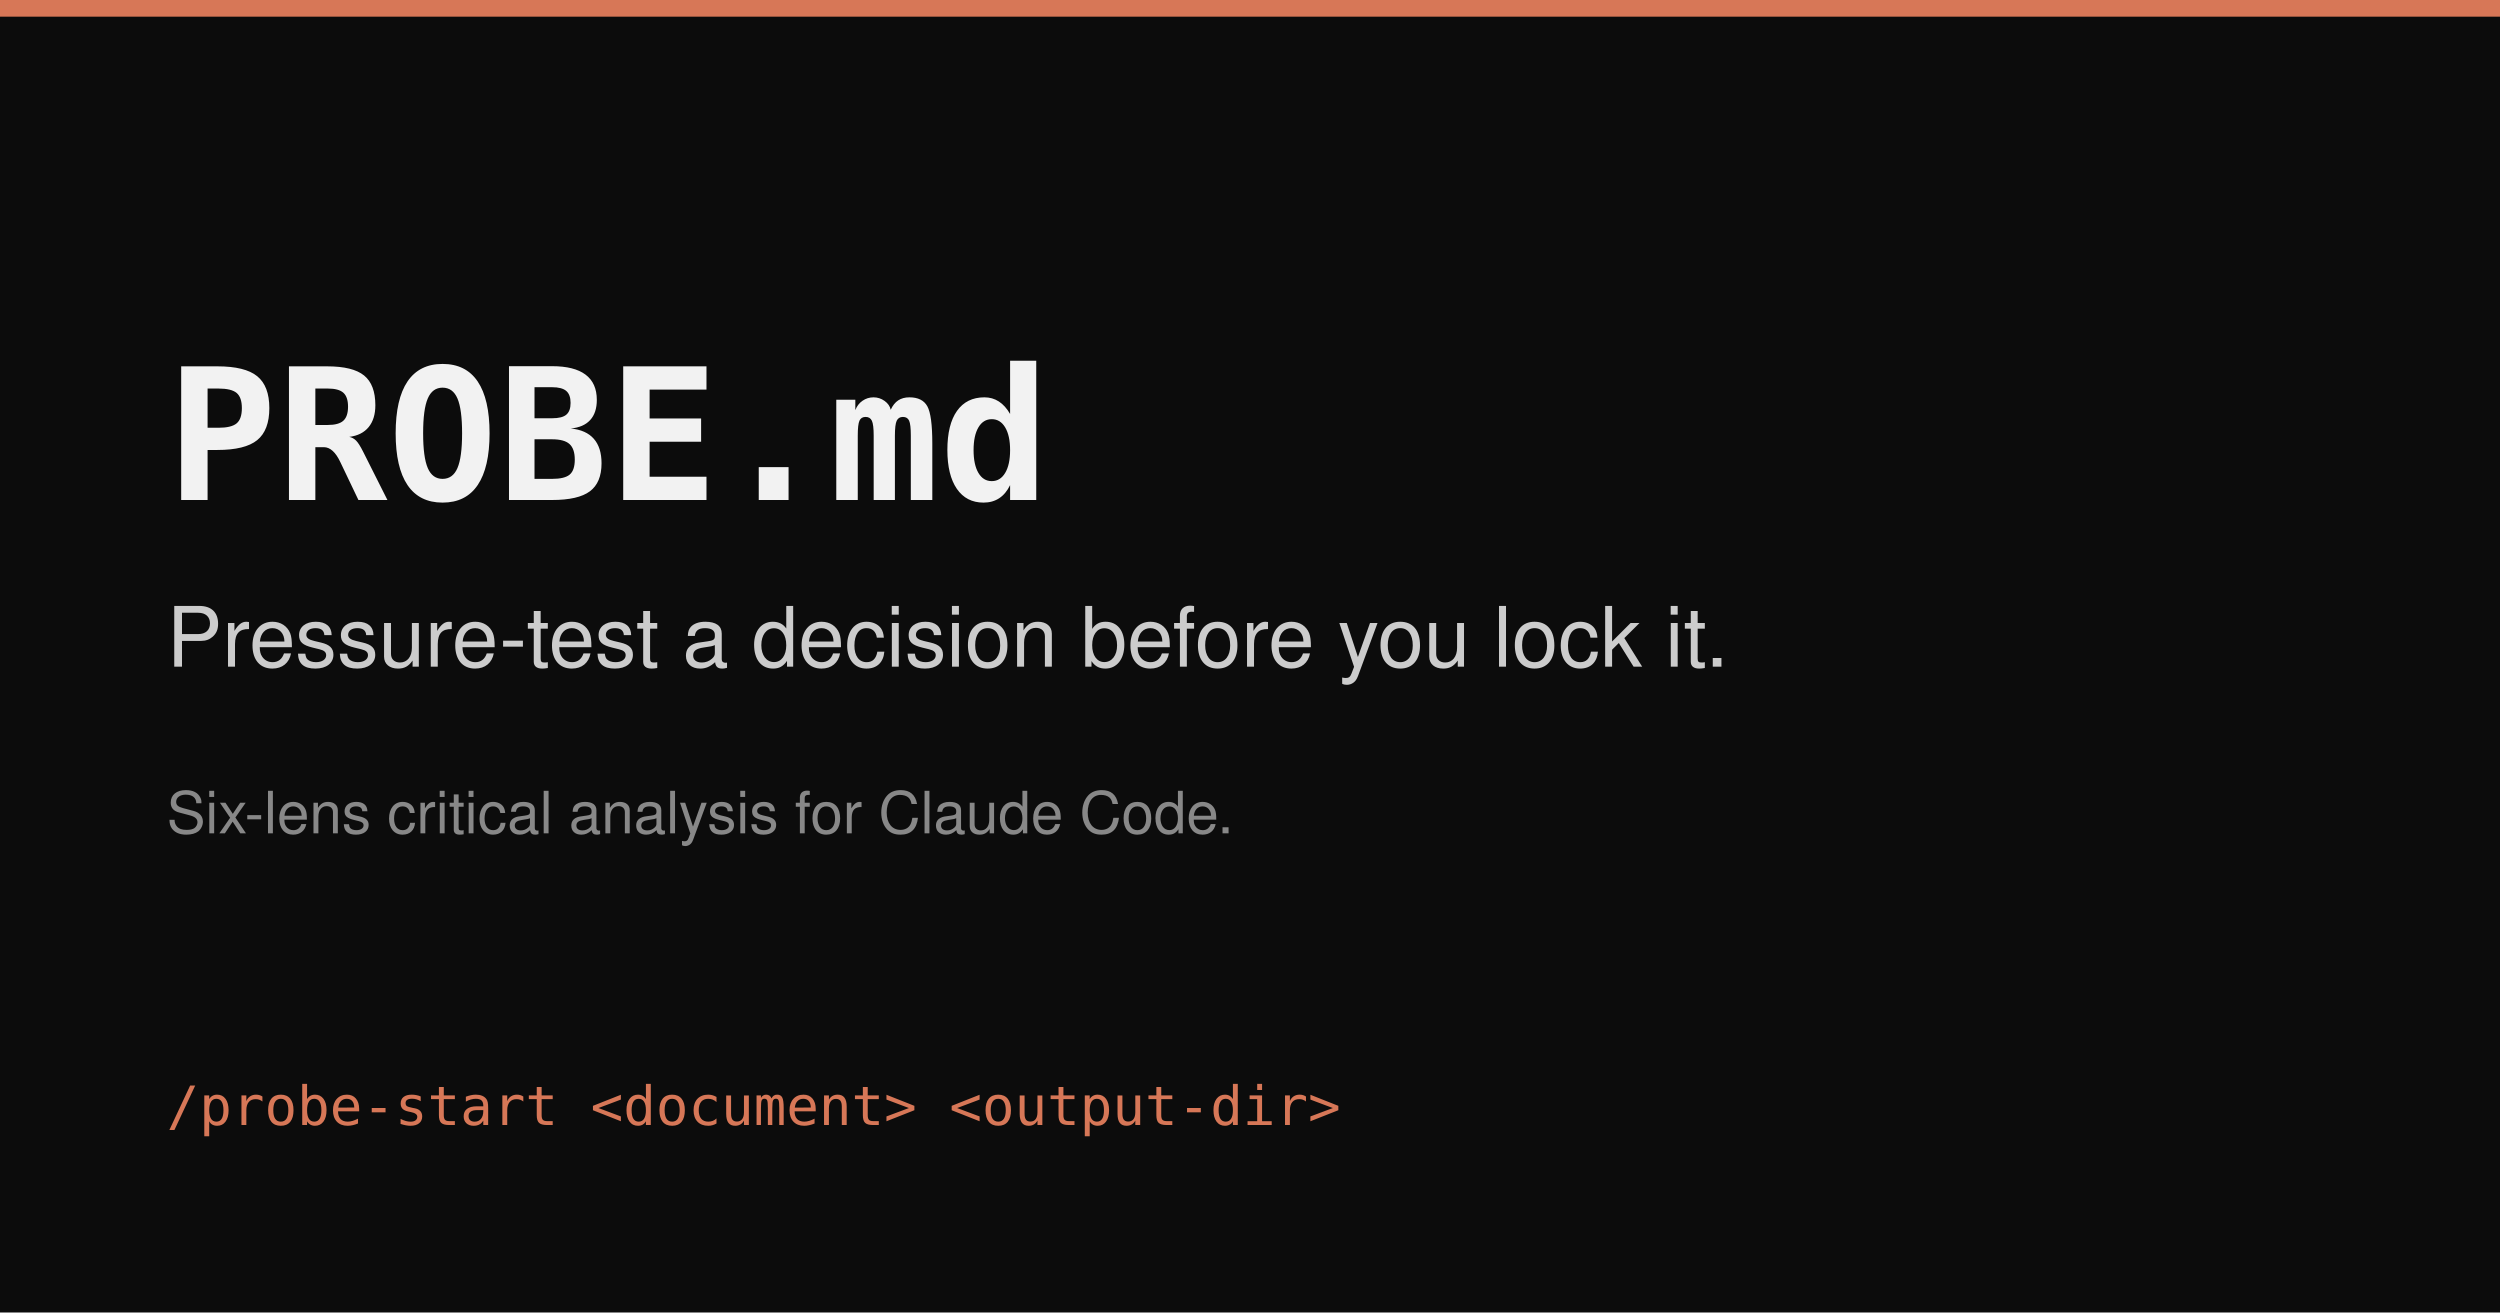
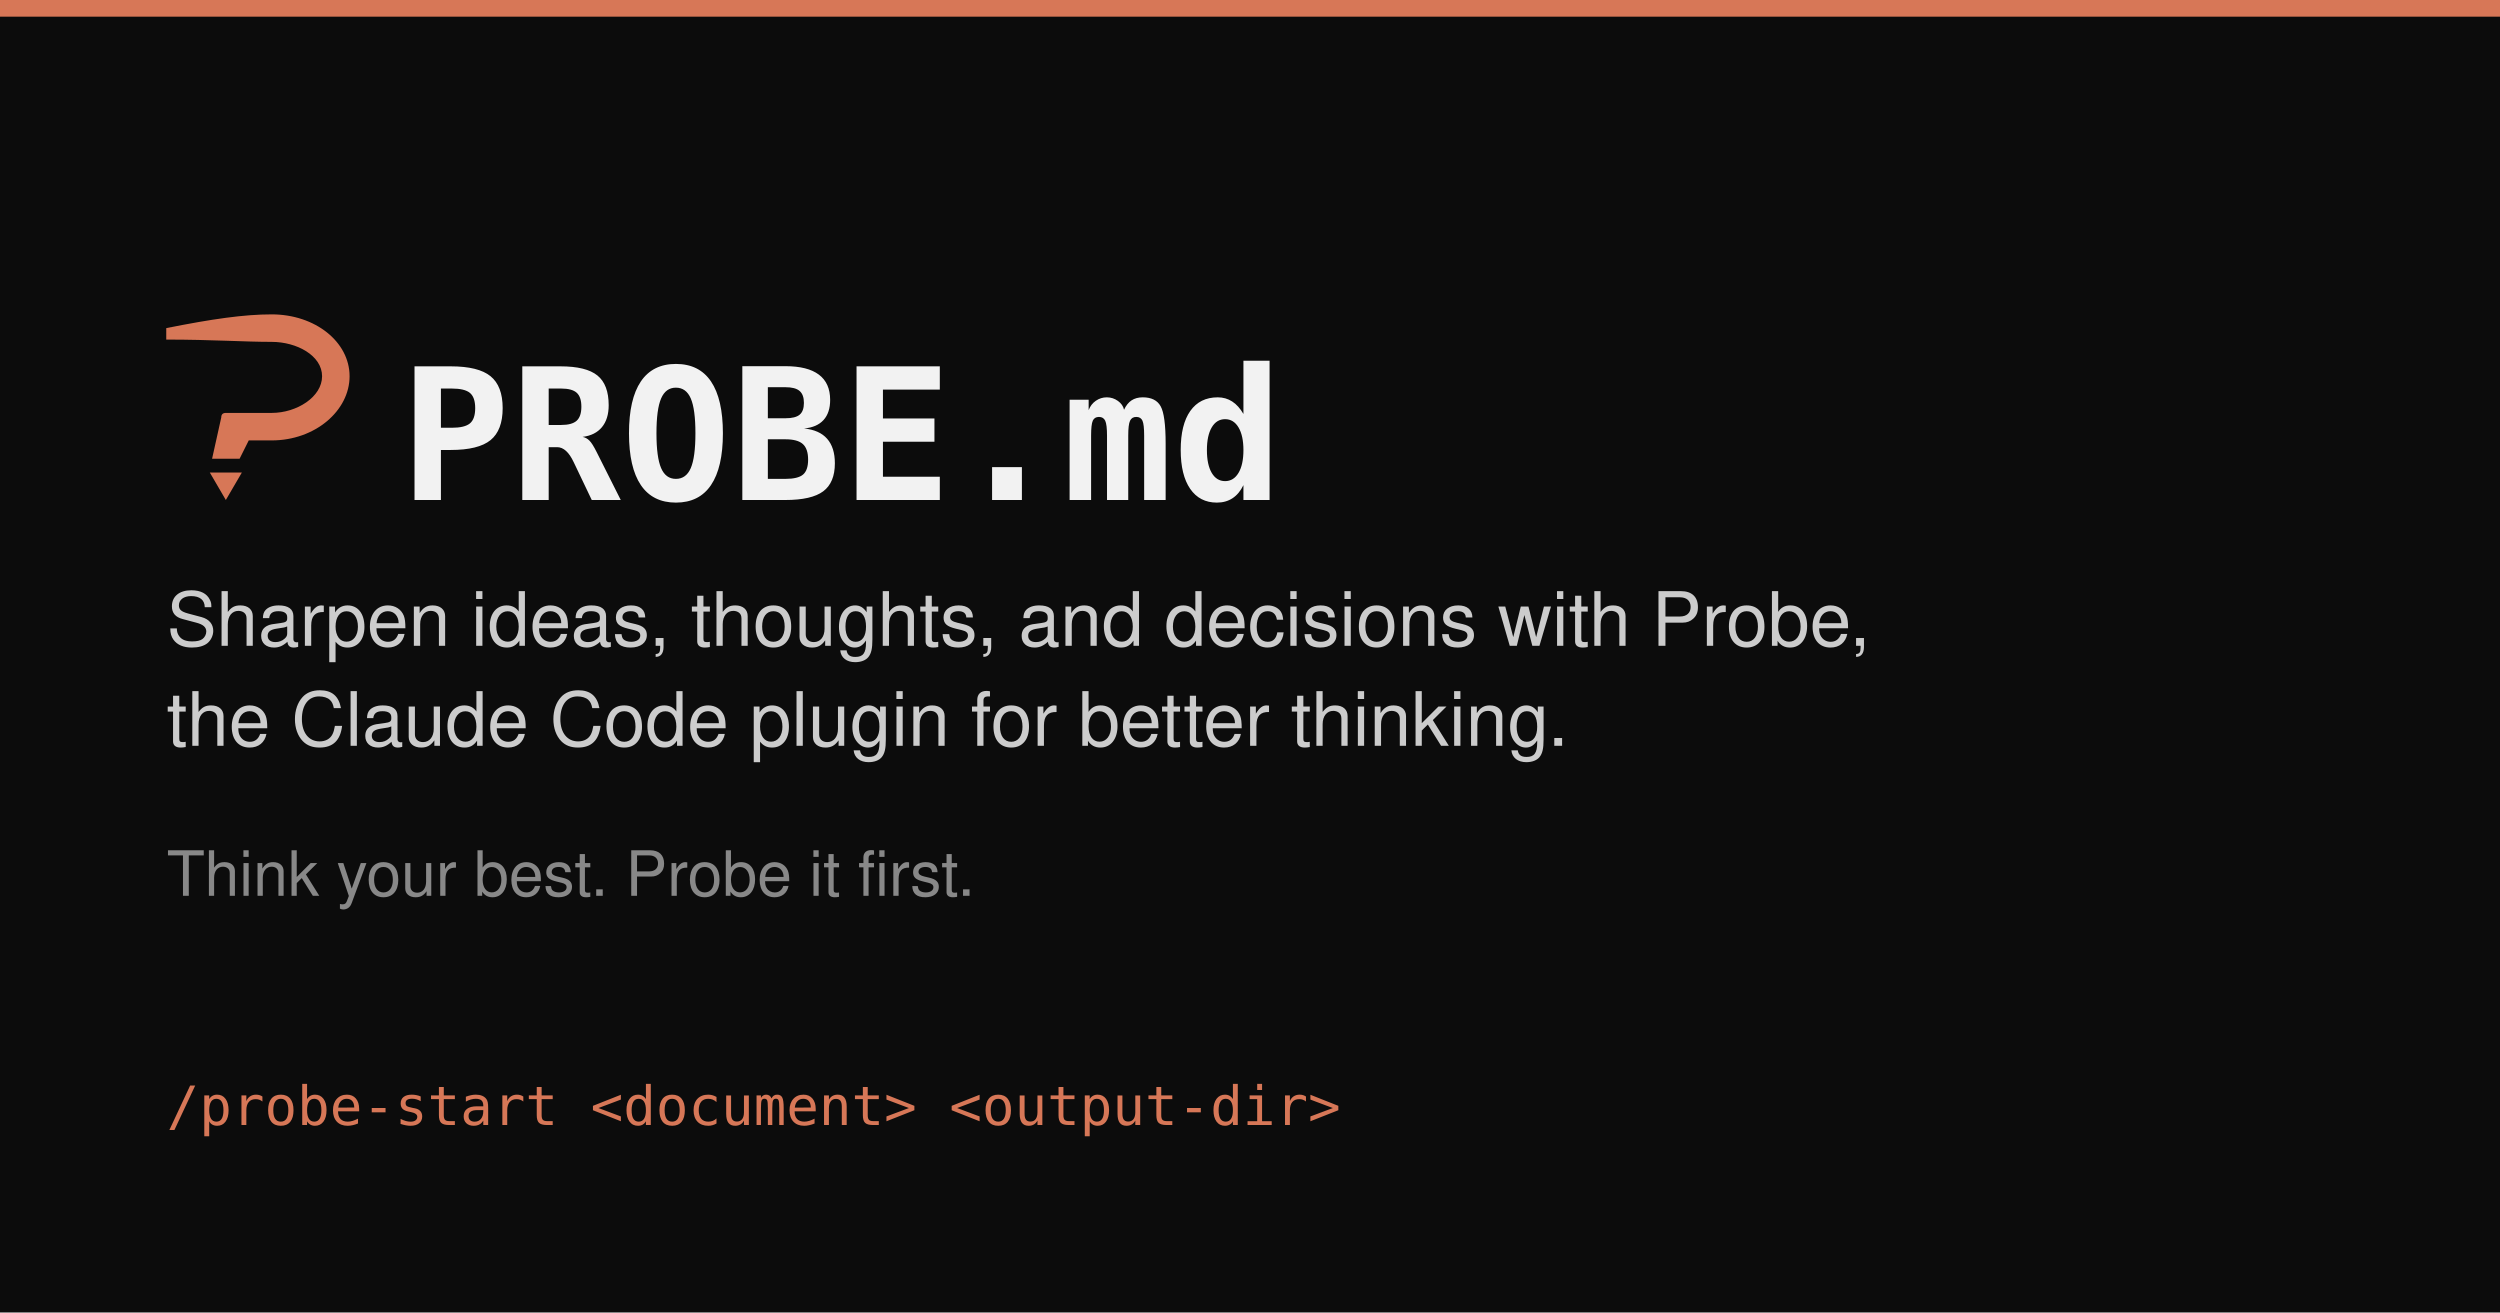
<svg xmlns="http://www.w3.org/2000/svg" width="1200" height="630" viewBox="0 0 1200 630">
  <rect width="1200" height="630" fill="#0C0C0C" />
  <rect x="0" y="0" width="1200" height="8" fill="#D77757" />
-   <text x="80" y="240" font-family="monospace" font-size="88" font-weight="bold" fill="#F2F2F2">PROBE.md</text>
-   <text x="80" y="320" font-family="-apple-system, Segoe UI, Helvetica, Arial, sans-serif" font-size="40" fill="#CCCCCC">Pressure-test a decision before you lock it.</text>
-   <text x="80" y="400" font-family="-apple-system, Segoe UI, Helvetica, Arial, sans-serif" font-size="28" fill="#888888">Six-lens critical analysis for Claude Code.</text>
+   <g fill="#D77757" transform="translate(71 130) scale(1.1)">
+     <path d="M8 25 C28 21 42 19 54 19 C73 19 88 31 88 46 C88 61 73 74 54 74 L44 74 L40 82 L28 82 L32 64 Q32 62 34 62 L54 62 C65 62 76 55 76 46 C76 37 65 31 54 31 C42 31 28 30 8 30 Z" />
+     <path d="M27 88 H41 L34 100 Z" />
+   </g>
+   <text x="192" y="240" font-family="monospace" font-size="88" font-weight="bold" fill="#F2F2F2">PROBE.md</text>
+   <text x="80" y="310" font-family="-apple-system, Segoe UI, Helvetica, Arial, sans-serif" font-size="36" fill="#CCCCCC">Sharpen ideas, thoughts, and decisions with Probe,</text>
+   <text x="80" y="358" font-family="-apple-system, Segoe UI, Helvetica, Arial, sans-serif" font-size="36" fill="#CCCCCC">the Claude Code plugin for better thinking.</text>
+   <text x="80" y="430" font-family="-apple-system, Segoe UI, Helvetica, Arial, sans-serif" font-size="30" fill="#888888">Think your best. Probe it first.</text>
  <text x="80" y="540" font-family="monospace" font-size="26" fill="#D77757">/probe-start &lt;document&gt; &lt;output-dir&gt;</text>
</svg>
